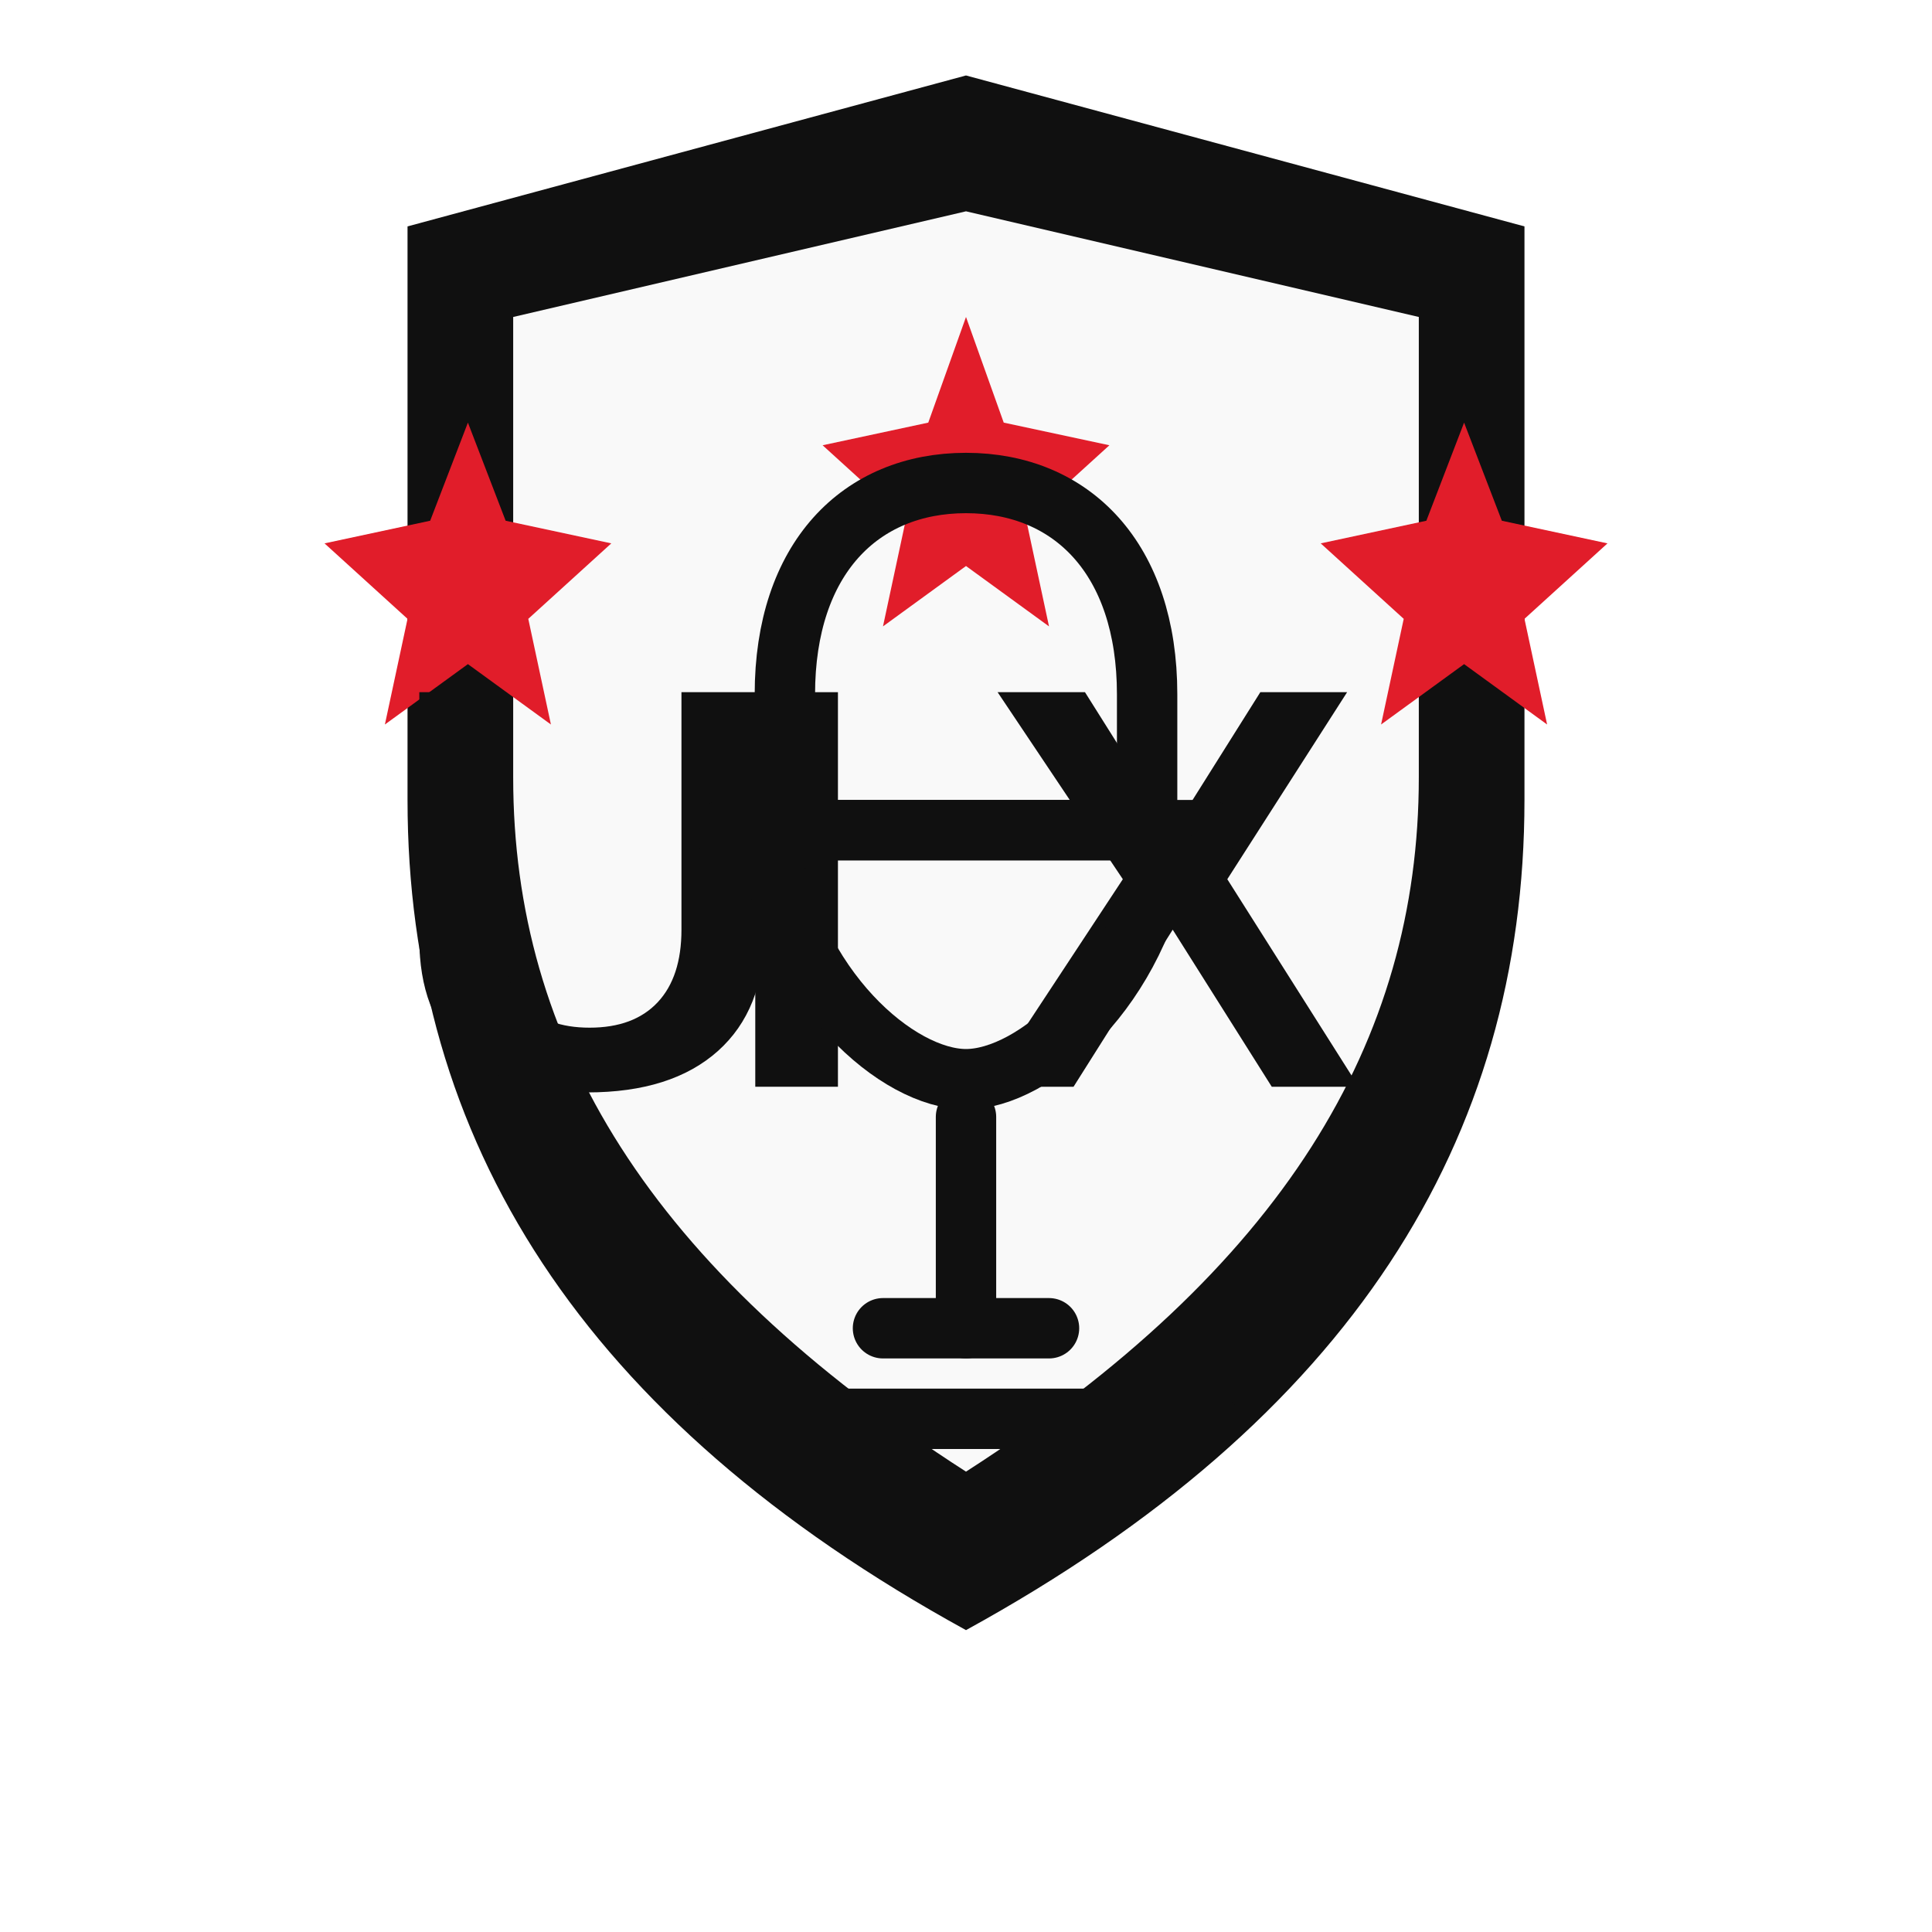
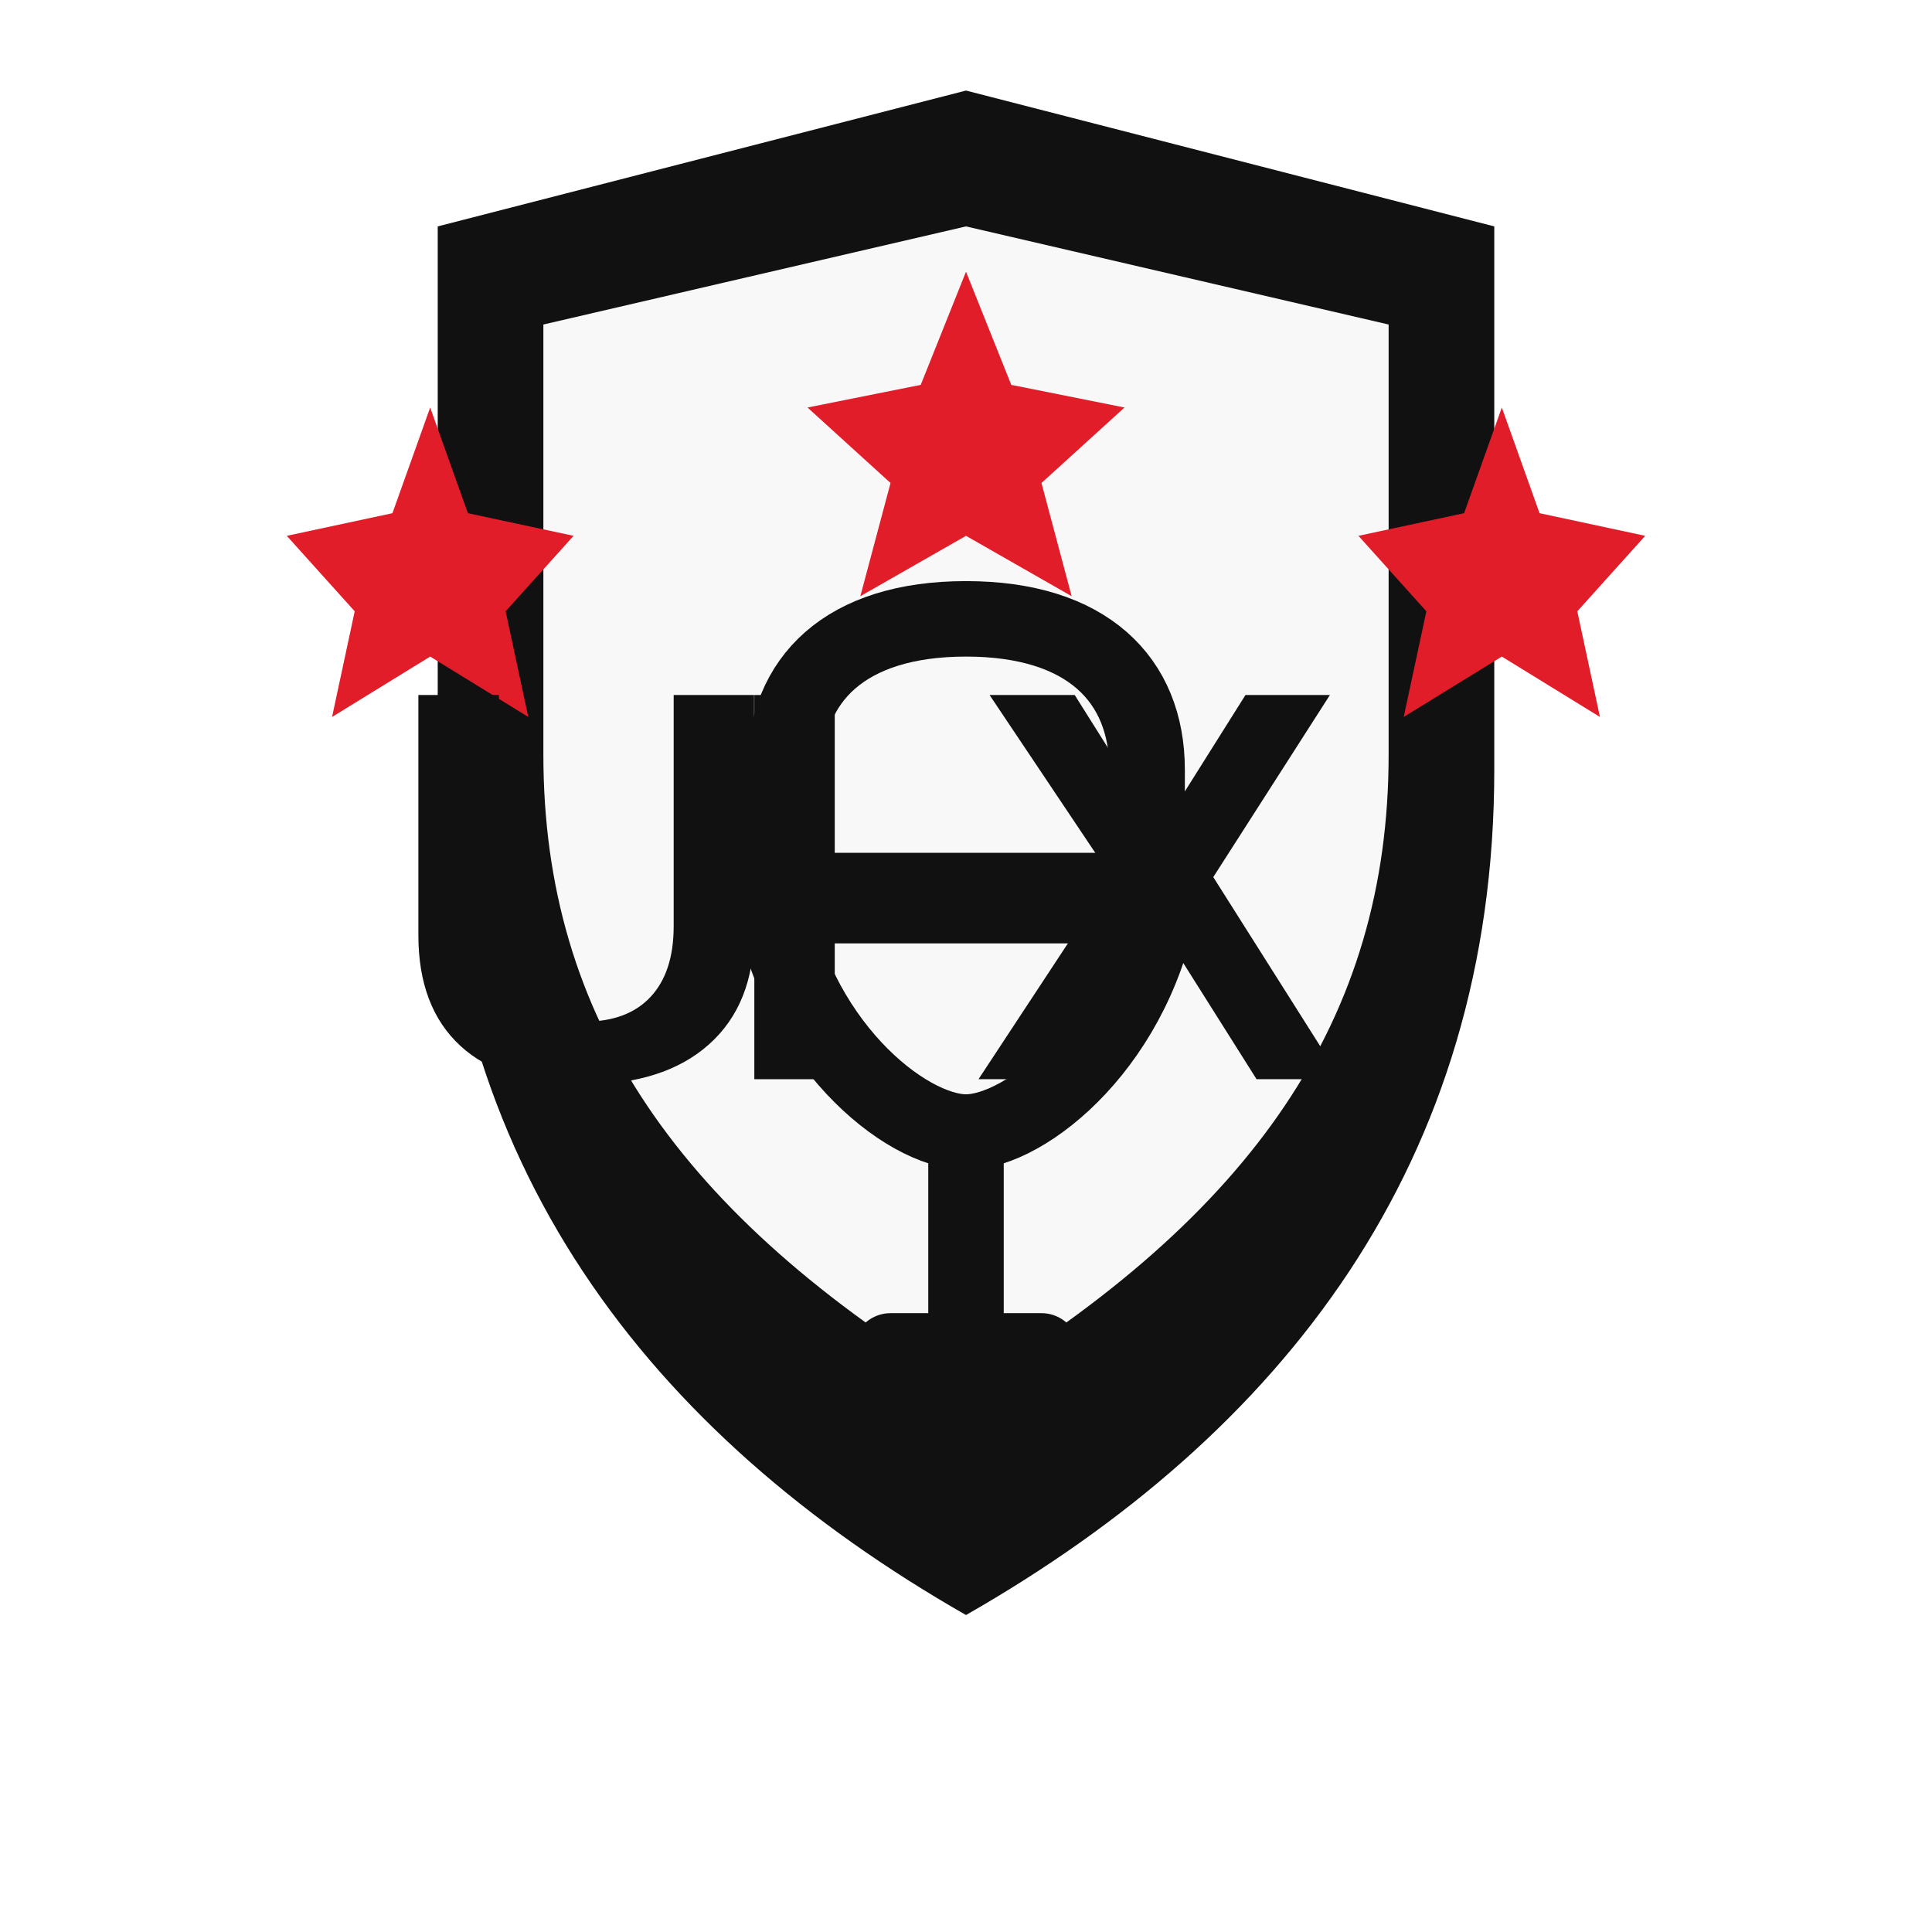
- <svg xmlns="http://www.w3.org/2000/svg" viewBox="0 0 256 256" role="img" aria-label="DECOMPE 5.0 favicon">
+ <svg xmlns="http://www.w3.org/2000/svg" viewBox="0 0 256 256" role="img" aria-label="DECOMPE favicon">
  <defs>
    <style>
-       .shield { fill: #101010; }
-       .inner { fill: #f9f9f9; }
+       .shield { fill: #111111; }
+       .inner { fill: #f8f8f8; }
      .star { fill: #e11d2a; }
-       .ink { fill: #101010; }
      .brand { font-family: Arial, Helvetica, sans-serif; font-weight: 900; }
-       .outline { fill: none; stroke: #101010; stroke-width: 8; stroke-linecap: round; stroke-linejoin: round; }
+       .bolt { fill: none; stroke: #111111; stroke-width: 10; stroke-linecap: round; stroke-linejoin: round; }
    </style>
  </defs>
-   <path class="shield" d="M128 10 202 30v76c0 45-23 82-74 110-51-28-74-65-74-110V30l74-20Z" />
-   <path class="inner" d="M128 28 188 42v61c0 35-18 65-60 92-42-27-60-57-60-92V42l60-14Z" />
+   <path class="shield" d="M128 12 198 30v72c0 52-28 88-70 112-42-24-70-60-70-112V30l70-18Z" />
+   <path class="inner" d="M128 30 184 43v57c0 35-18 61-56 84-38-23-56-49-56-84V43l56-13Z" />
  <g class="star">
-     <path d="M62 56 67 69 81 72 70 82 73 96 62 88 51 96 54 82 43 72 57 69Z" />
-     <path d="M128 42 133 56 147 59 136 69 139 83 128 75 117 83 120 69 109 59 123 56Z" />
-     <path d="M194 56 199 69 213 72 202 82 205 96 194 88 183 96 186 82 175 72 189 69Z" />
+     <path d="M57 54 62 68 76 71 67 81 70 95 57 87 44 95 47 81 38 71 52 68Z" />
+     <path d="M128 36 134 51 149 54 138 64 142 79 128 71 114 79 118 64 107 54 122 51Z" />
+     <path d="M199 54 204 68 218 71 209 81 212 95 199 87 186 95 189 81 180 71 194 68Z" />
  </g>
-   <g class="brand ink" font-size="76" letter-spacing="-8">
-     <text x="51" y="144">U</text>
-     <text x="95" y="144">I</text>
-     <text x="130" y="144">X</text>
+   <g class="brand" fill="#111111" font-size="74" letter-spacing="-8">
+     <text x="51" y="143">U</text>
+     <text x="95" y="143">I</text>
+     <text x="129" y="143">X</text>
  </g>
-   <g class="outline">
-     <path d="M128 148v28" />
-     <path d="M117 176h22" />
-     <path d="M96 188h64" />
-     <path d="M104 92c0-18 10-28 24-28 14 0 24 10 24 28v18H104V92Z" />
-     <path d="M96 110h64" />
-     <path d="M102 112c3 19 17 31 26 31s23-12 26-31" />
+   <g class="bolt">
+     <path d="M128 150v28" />
+     <path d="M118 179h20" />
+     <path d="M104 186h48" />
+     <path d="M104 102c0-12 8-20 24-20 16 0 24 8 24 20v18H104v-18Z" />
+     <path d="M103 118h50" />
+     <path d="M102 118c3 20 18 32 26 32s23-12 26-32" />
  </g>
</svg>
